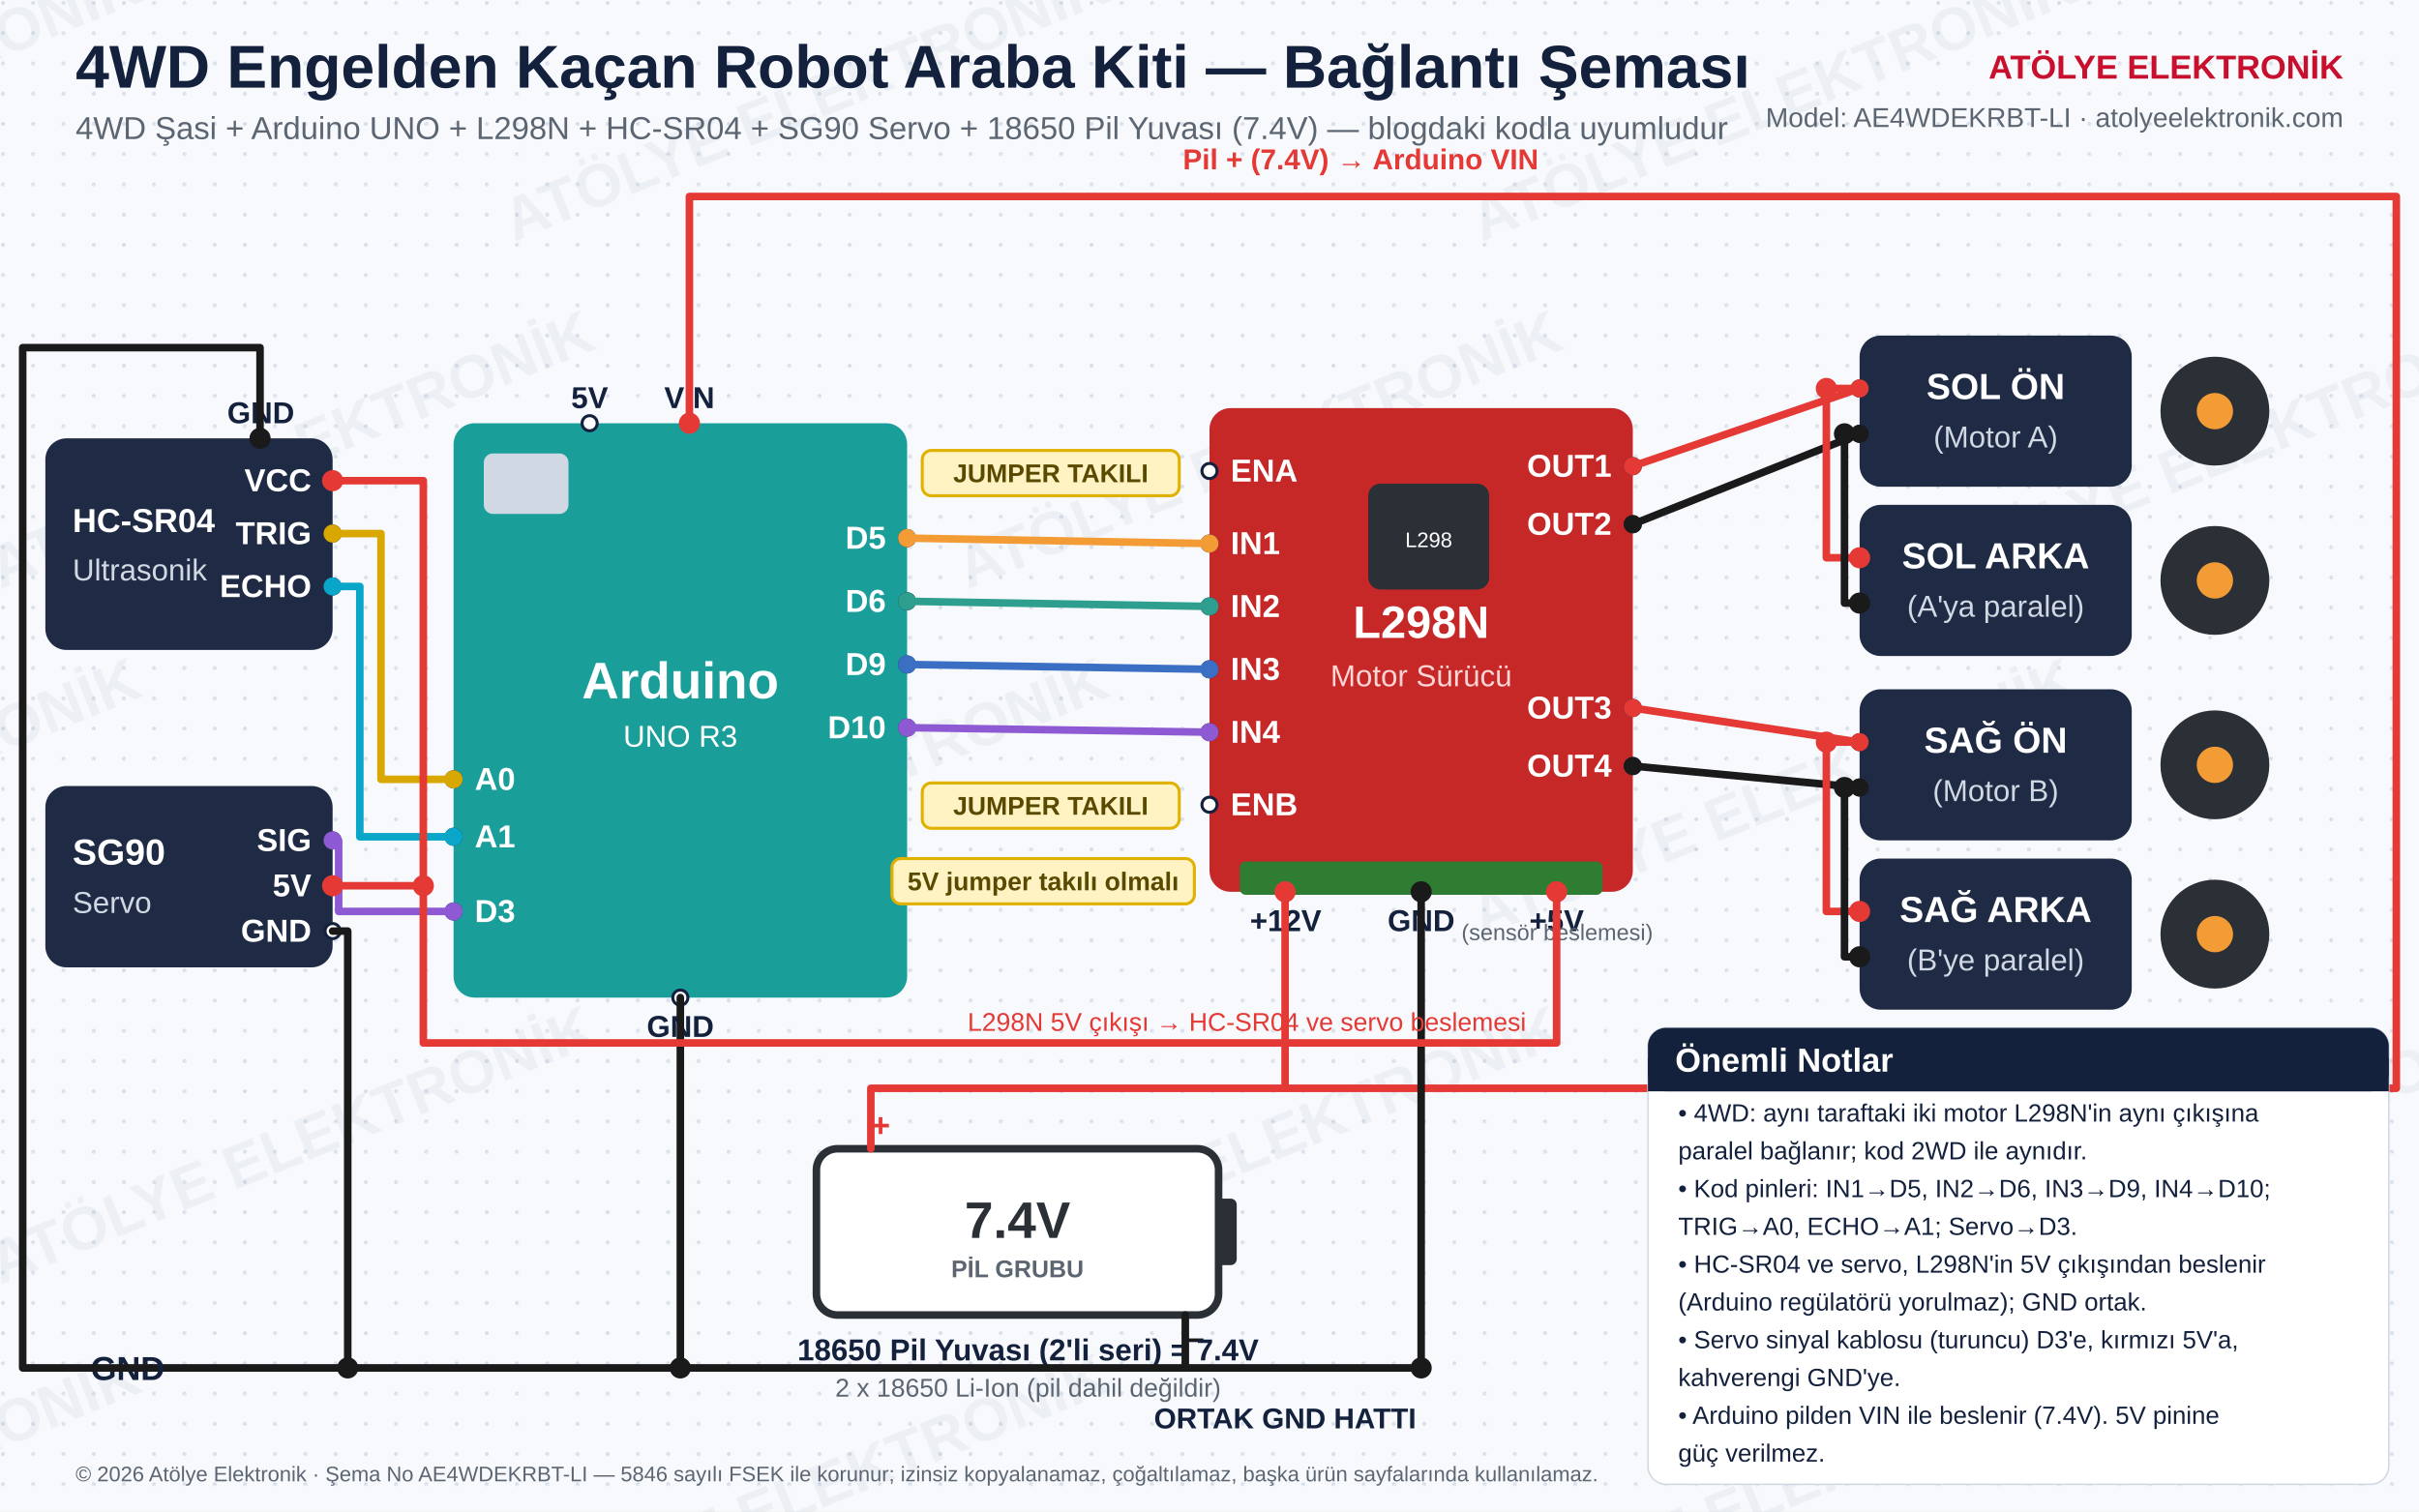
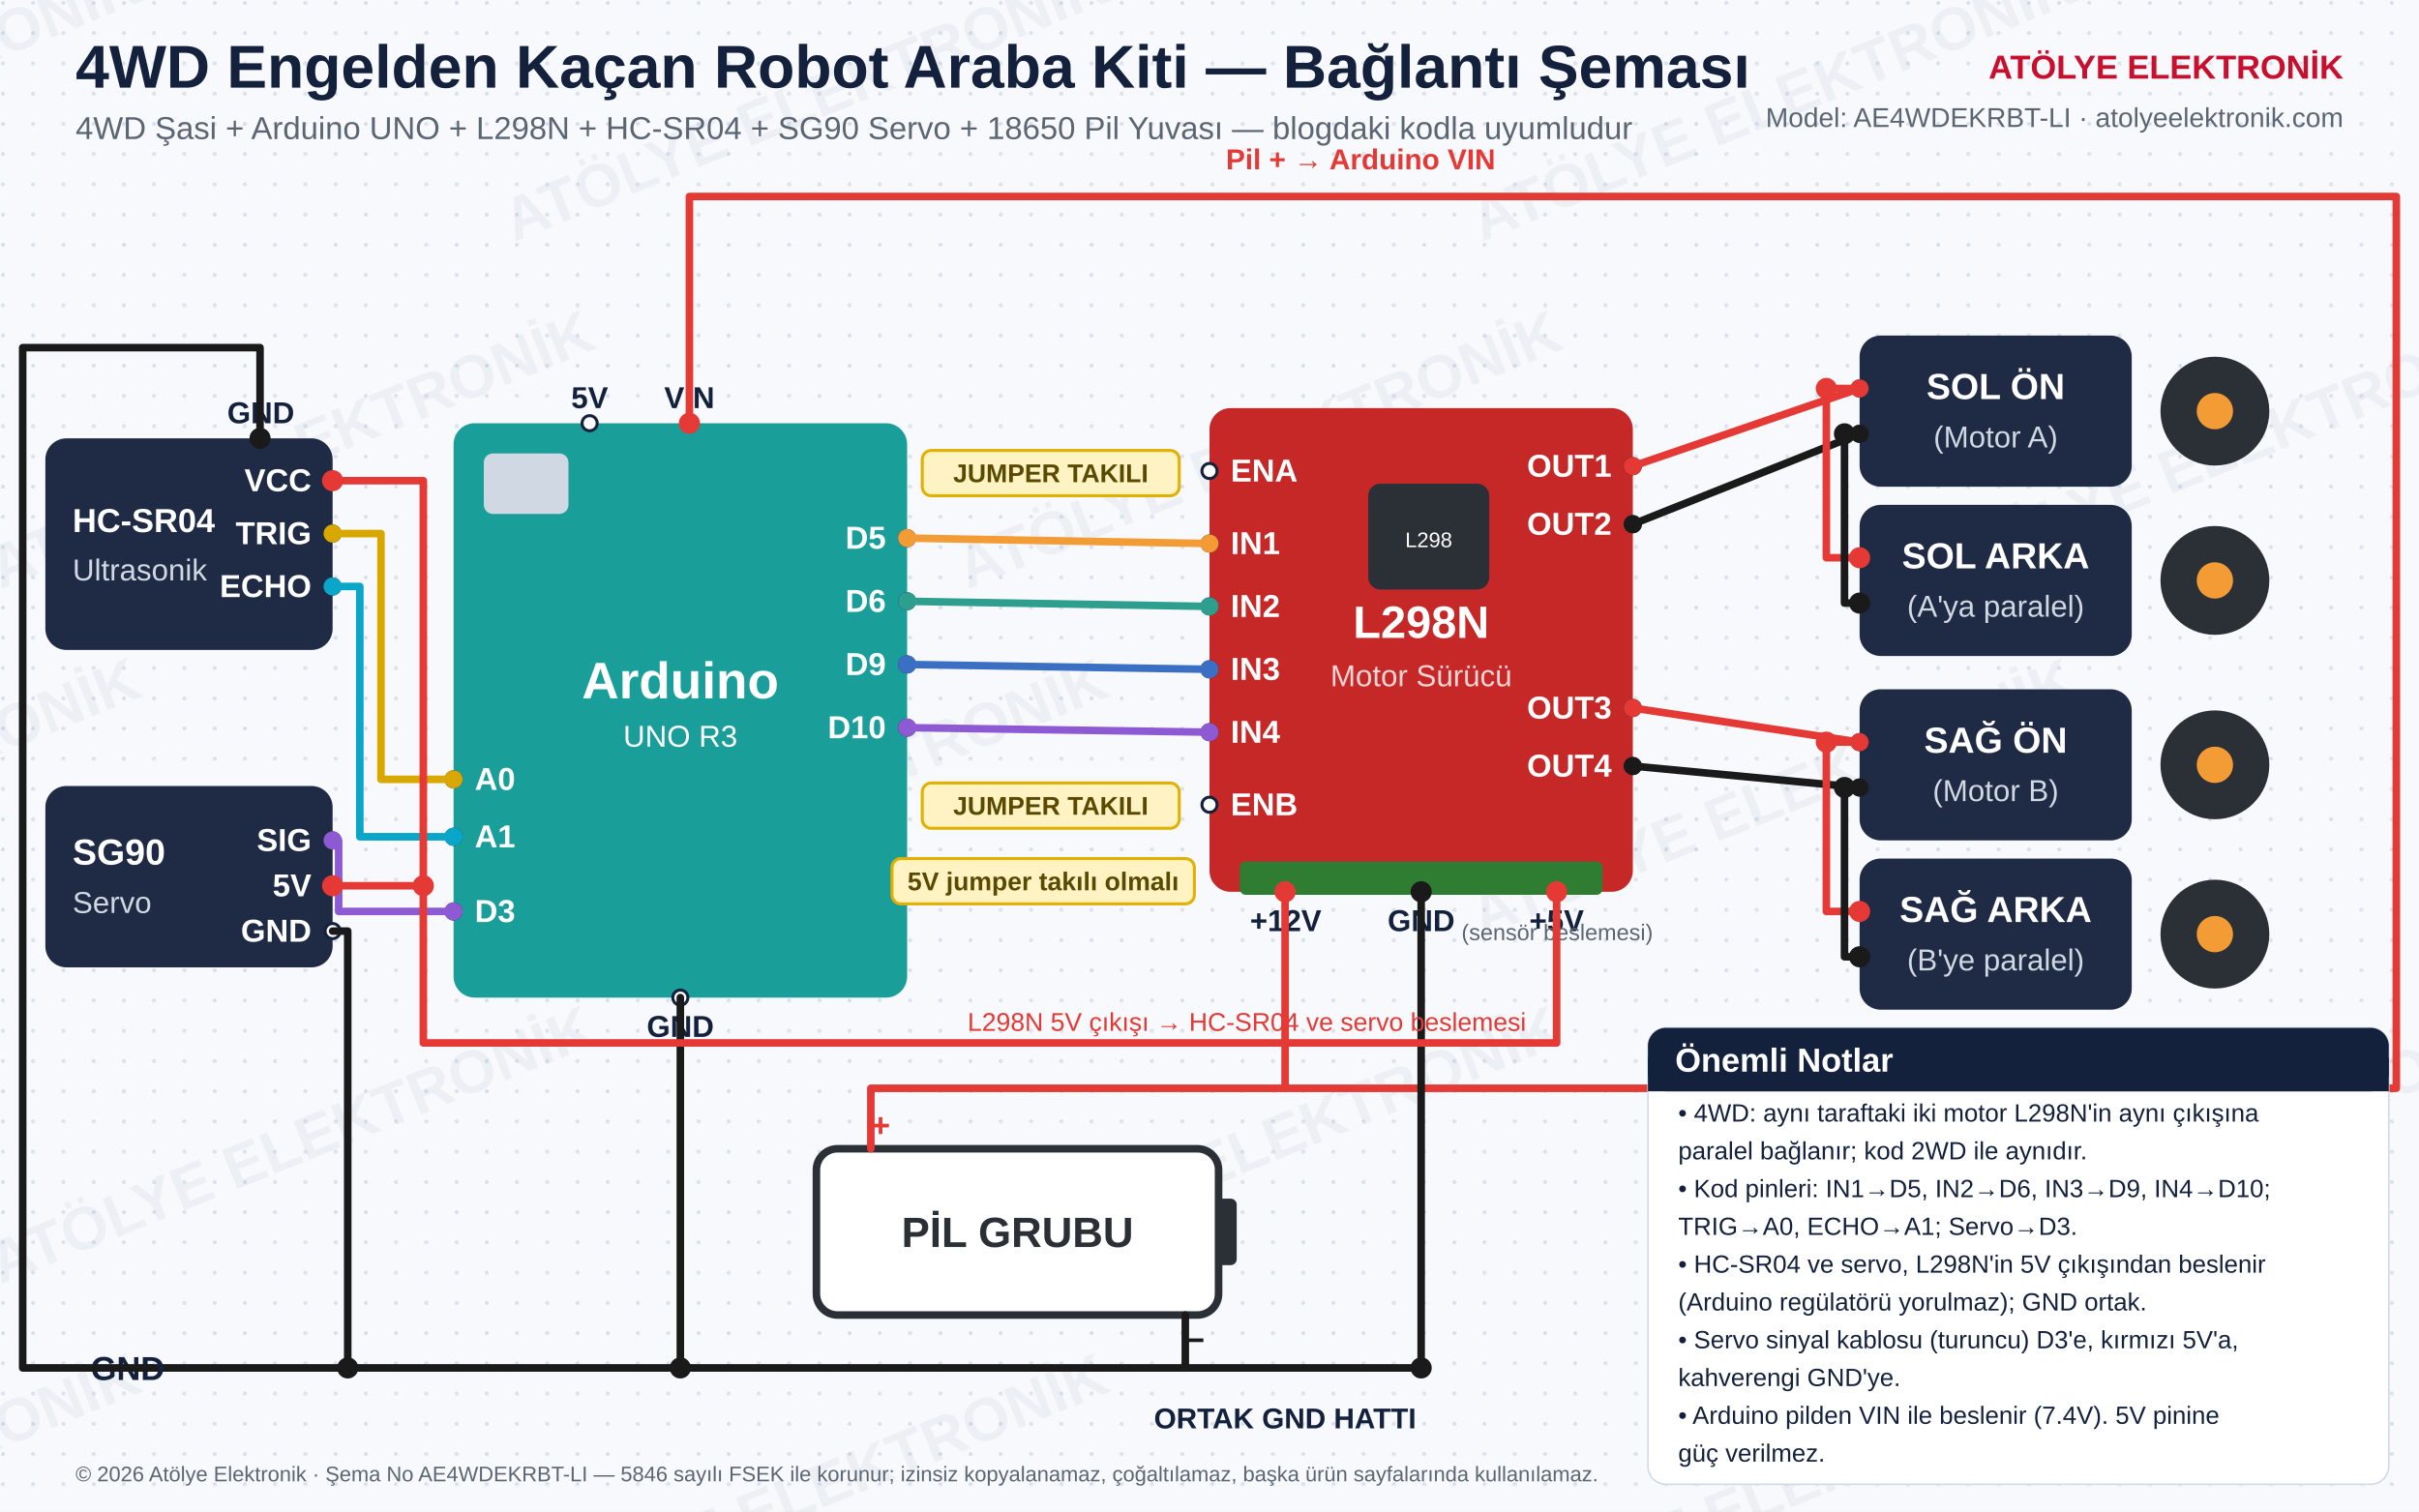
<svg xmlns="http://www.w3.org/2000/svg" width="1600" height="1000" viewBox="0 0 1600 1000" font-family="Segoe UI, Arial, sans-serif">
  <defs>
    <pattern id="dots" width="20" height="20" patternUnits="userSpaceOnUse">
      <circle cx="2" cy="2" r="1.3" fill="#d6dde8" />
    </pattern>
  </defs>
  <rect width="1600" height="1000" fill="#f7f9fc" />
  <rect width="1600" height="1000" fill="url(#dots)" />
  <g opacity="0.045" font-weight="800" font-size="40" fill="#003360">
    <text x="-300" y="160" transform="rotate(-22 -300 160)">ATÖLYE ELEKTRONİK</text>
    <text x="340" y="160" transform="rotate(-22 340 160)">ATÖLYE ELEKTRONİK</text>
    <text x="980" y="160" transform="rotate(-22 980 160)">ATÖLYE ELEKTRONİK</text>
    <text x="1620" y="160" transform="rotate(-22 1620 160)">ATÖLYE ELEKTRONİK</text>
    <text x="0" y="390" transform="rotate(-22 0 390)">ATÖLYE ELEKTRONİK</text>
    <text x="640" y="390" transform="rotate(-22 640 390)">ATÖLYE ELEKTRONİK</text>
    <text x="1280" y="390" transform="rotate(-22 1280 390)">ATÖLYE ELEKTRONİK</text>
    <text x="-300" y="620" transform="rotate(-22 -300 620)">ATÖLYE ELEKTRONİK</text>
    <text x="340" y="620" transform="rotate(-22 340 620)">ATÖLYE ELEKTRONİK</text>
    <text x="980" y="620" transform="rotate(-22 980 620)">ATÖLYE ELEKTRONİK</text>
    <text x="1620" y="620" transform="rotate(-22 1620 620)">ATÖLYE ELEKTRONİK</text>
    <text x="0" y="850" transform="rotate(-22 0 850)">ATÖLYE ELEKTRONİK</text>
    <text x="640" y="850" transform="rotate(-22 640 850)">ATÖLYE ELEKTRONİK</text>
    <text x="1280" y="850" transform="rotate(-22 1280 850)">ATÖLYE ELEKTRONİK</text>
    <text x="-300" y="1080" transform="rotate(-22 -300 1080)">ATÖLYE ELEKTRONİK</text>
    <text x="340" y="1080" transform="rotate(-22 340 1080)">ATÖLYE ELEKTRONİK</text>
    <text x="980" y="1080" transform="rotate(-22 980 1080)">ATÖLYE ELEKTRONİK</text>
    <text x="1620" y="1080" transform="rotate(-22 1620 1080)">ATÖLYE ELEKTRONİK</text>
  </g>
  <text x="50" y="58" font-size="40" font-weight="800" fill="#14213d">4WD Engelden Kaçan Robot Araba Kiti — Bağlantı Şeması</text>
-   <text x="50" y="92" font-size="21" fill="#5c6672">4WD Şasi + Arduino UNO + L298N + HC-SR04 + SG90 Servo + 18650 Pil Yuvası (7.4V) — blogdaki kodla uyumludur</text>
+   <text x="50" y="92" font-size="21" fill="#5c6672">4WD Şasi + Arduino UNO + L298N + HC-SR04 + SG90 Servo + 18650 Pil Yuvası — blogdaki kodla uyumludur</text>
  <text x="1550" y="52" text-anchor="end" font-size="22" font-weight="800" fill="#c8102e">ATÖLYE ELEKTRONİK</text>
  <text x="1550" y="84" text-anchor="end" font-size="18" fill="#5c6672">Model: AE4WDEKRBT-LI · atolyeelektronik.com</text>
  <rect x="300" y="280" width="300" height="380" rx="14" fill="#1a9e9a" />
  <text x="450.0" y="462.0" text-anchor="middle" font-size="34" font-weight="700" fill="#fff">Arduino</text>
  <text x="450.0" y="494.0" text-anchor="middle" font-size="20" fill="#ffffff">UNO R3</text>
  <text x="586" y="363.0" text-anchor="end" font-size="21" font-weight="700" fill="#fff">D5</text>
  <circle cx="600" cy="356.0" r="5" fill="#fff" stroke="#14213d" stroke-width="2" />
  <text x="586" y="404.8" text-anchor="end" font-size="21" font-weight="700" fill="#fff">D6</text>
  <circle cx="600" cy="397.8" r="5" fill="#fff" stroke="#14213d" stroke-width="2" />
  <text x="586" y="446.6" text-anchor="end" font-size="21" font-weight="700" fill="#fff">D9</text>
  <circle cx="600" cy="439.6" r="5" fill="#fff" stroke="#14213d" stroke-width="2" />
  <text x="586" y="488.4" text-anchor="end" font-size="21" font-weight="700" fill="#fff">D10</text>
  <circle cx="600" cy="481.4" r="5" fill="#fff" stroke="#14213d" stroke-width="2" />
  <text x="390.0" y="270" text-anchor="middle" font-size="20" font-weight="700" fill="#14213d">5V</text>
  <circle cx="390.0" cy="280" r="5" fill="#fff" stroke="#14213d" stroke-width="2" />
  <text x="456.0" y="270" text-anchor="middle" font-size="20" font-weight="700" fill="#14213d">VIN</text>
  <circle cx="456.0" cy="280" r="5" fill="#fff" stroke="#14213d" stroke-width="2" />
  <text x="450.0" y="686" text-anchor="middle" font-size="20" font-weight="700" fill="#14213d">GND</text>
  <circle cx="450.0" cy="660" r="5" fill="#fff" stroke="#14213d" stroke-width="2" />
  <rect x="320" y="300" width="56" height="40" rx="6" fill="#cfd8e3" />
  <rect x="800" y="270" width="280" height="320" rx="14" fill="#c62828" />
  <text x="940.0" y="422.0" text-anchor="middle" font-size="30" font-weight="700" fill="#fff">L298N</text>
  <text x="940.0" y="454.0" text-anchor="middle" font-size="20" fill="#ffd5d5">Motor Sürücü</text>
  <text x="814" y="318.6" font-size="21" font-weight="700" fill="#fff">ENA</text>
  <circle cx="800" cy="311.6" r="5" fill="#fff" stroke="#14213d" stroke-width="2" />
  <text x="814" y="366.6" font-size="21" font-weight="700" fill="#fff">IN1</text>
  <circle cx="800" cy="359.6" r="5" fill="#fff" stroke="#14213d" stroke-width="2" />
  <text x="814" y="408.2" font-size="21" font-weight="700" fill="#fff">IN2</text>
  <circle cx="800" cy="401.2" r="5" fill="#fff" stroke="#14213d" stroke-width="2" />
  <text x="814" y="449.8" font-size="21" font-weight="700" fill="#fff">IN3</text>
  <circle cx="800" cy="442.8" r="5" fill="#fff" stroke="#14213d" stroke-width="2" />
  <text x="814" y="491.4" font-size="21" font-weight="700" fill="#fff">IN4</text>
  <circle cx="800" cy="484.4" r="5" fill="#fff" stroke="#14213d" stroke-width="2" />
  <text x="814" y="539.4" font-size="21" font-weight="700" fill="#fff">ENB</text>
  <circle cx="800" cy="532.4" r="5" fill="#fff" stroke="#14213d" stroke-width="2" />
  <text x="1066" y="315.4" text-anchor="end" font-size="21" font-weight="700" fill="#fff">OUT1</text>
  <circle cx="1080" cy="308.4" r="5" fill="#fff" stroke="#14213d" stroke-width="2" />
  <text x="1066" y="353.8" text-anchor="end" font-size="21" font-weight="700" fill="#fff">OUT2</text>
  <circle cx="1080" cy="346.8" r="5" fill="#fff" stroke="#14213d" stroke-width="2" />
  <text x="1066" y="475.4" text-anchor="end" font-size="21" font-weight="700" fill="#fff">OUT3</text>
  <circle cx="1080" cy="468.4" r="5" fill="#fff" stroke="#14213d" stroke-width="2" />
  <text x="1066" y="513.8" text-anchor="end" font-size="21" font-weight="700" fill="#fff">OUT4</text>
  <circle cx="1080" cy="506.8" r="5" fill="#fff" stroke="#14213d" stroke-width="2" />
  <text x="850.4" y="616" text-anchor="middle" font-size="20" font-weight="700" fill="#14213d">+12V</text>
  <circle cx="850.4" cy="590" r="5" fill="#fff" stroke="#14213d" stroke-width="2" />
  <text x="940.0" y="616" text-anchor="middle" font-size="20" font-weight="700" fill="#14213d">GND</text>
  <circle cx="940.0" cy="590" r="5" fill="#fff" stroke="#14213d" stroke-width="2" />
  <text x="1029.6" y="616" text-anchor="middle" font-size="20" font-weight="700" fill="#14213d">+5V</text>
  <circle cx="1029.6" cy="590" r="5" fill="#fff" stroke="#14213d" stroke-width="2" />
  <rect x="905" y="320" width="80" height="70" rx="8" fill="#2b2f36" />
  <text x="945" y="362" text-anchor="middle" font-size="14" fill="#fff">L298</text>
  <rect x="820" y="570" width="240" height="22" rx="4" fill="#2e7d32" />
  <rect x="610" y="298" width="170" height="30" rx="6" fill="#fff3c4" stroke="#e0b100" stroke-width="2" />
  <text x="695.0" y="319" text-anchor="middle" font-size="17" font-weight="700" fill="#5a4a00">JUMPER TAKILI</text>
  <rect x="610" y="518" width="170" height="30" rx="6" fill="#fff3c4" stroke="#e0b100" stroke-width="2" />
  <text x="695.0" y="539" text-anchor="middle" font-size="17" font-weight="700" fill="#5a4a00">JUMPER TAKILI</text>
  <rect x="590" y="568" width="200" height="30" rx="6" fill="#fff3c4" stroke="#e0b100" stroke-width="2" />
  <text x="690.0" y="589" text-anchor="middle" font-size="17" font-weight="700" fill="#5a4a00">5V jumper takılı olmalı</text>
  <text x="1030" y="622" text-anchor="middle" font-size="15" font-weight="500" fill="#5c6672">(sensör beslemesi)</text>
  <rect x="1230" y="222" width="180" height="100" rx="14" fill="#1f2a44" />
  <text x="1320.0" y="264.0" text-anchor="middle" font-size="24" font-weight="700" fill="#fff">SOL ÖN</text>
  <text x="1320.0" y="296.0" text-anchor="middle" font-size="20" fill="#cfd8e3">(Motor A)</text>
  <text x="1244" y="264.0" font-size="21" font-weight="700" fill="#fff" />
  <circle cx="1230" cy="257.0" r="5" fill="#fff" stroke="#14213d" stroke-width="2" />
  <text x="1244" y="294.0" font-size="21" font-weight="700" fill="#fff"> </text>
  <circle cx="1230" cy="287.0" r="5" fill="#fff" stroke="#14213d" stroke-width="2" />
  <circle cx="1465" cy="272" r="36" fill="#2b2f36" />
  <circle cx="1465" cy="272" r="12" fill="#f39c35" />
  <rect x="1230" y="334" width="180" height="100" rx="14" fill="#1f2a44" />
  <text x="1320.0" y="376.0" text-anchor="middle" font-size="24" font-weight="700" fill="#fff">SOL ARKA</text>
  <text x="1320.0" y="408.0" text-anchor="middle" font-size="20" fill="#cfd8e3">(A'ya paralel)</text>
  <text x="1244" y="376.0" font-size="21" font-weight="700" fill="#fff" />
  <circle cx="1230" cy="369.0" r="5" fill="#fff" stroke="#14213d" stroke-width="2" />
  <text x="1244" y="406.0" font-size="21" font-weight="700" fill="#fff"> </text>
  <circle cx="1230" cy="399.0" r="5" fill="#fff" stroke="#14213d" stroke-width="2" />
  <circle cx="1465" cy="384" r="36" fill="#2b2f36" />
  <circle cx="1465" cy="384" r="12" fill="#f39c35" />
  <rect x="1230" y="456" width="180" height="100" rx="14" fill="#1f2a44" />
  <text x="1320.0" y="498.0" text-anchor="middle" font-size="24" font-weight="700" fill="#fff">SAĞ ÖN</text>
  <text x="1320.0" y="530.0" text-anchor="middle" font-size="20" fill="#cfd8e3">(Motor B)</text>
  <text x="1244" y="498.0" font-size="21" font-weight="700" fill="#fff" />
  <circle cx="1230" cy="491.0" r="5" fill="#fff" stroke="#14213d" stroke-width="2" />
  <text x="1244" y="528.0" font-size="21" font-weight="700" fill="#fff"> </text>
  <circle cx="1230" cy="521.0" r="5" fill="#fff" stroke="#14213d" stroke-width="2" />
  <circle cx="1465" cy="506" r="36" fill="#2b2f36" />
  <circle cx="1465" cy="506" r="12" fill="#f39c35" />
  <rect x="1230" y="568" width="180" height="100" rx="14" fill="#1f2a44" />
  <text x="1320.0" y="610.0" text-anchor="middle" font-size="24" font-weight="700" fill="#fff">SAĞ ARKA</text>
  <text x="1320.0" y="642.0" text-anchor="middle" font-size="20" fill="#cfd8e3">(B'ye paralel)</text>
  <text x="1244" y="610.0" font-size="21" font-weight="700" fill="#fff" />
  <circle cx="1230" cy="603.0" r="5" fill="#fff" stroke="#14213d" stroke-width="2" />
  <text x="1244" y="640.0" font-size="21" font-weight="700" fill="#fff"> </text>
  <circle cx="1230" cy="633.0" r="5" fill="#fff" stroke="#14213d" stroke-width="2" />
  <circle cx="1465" cy="618" r="36" fill="#2b2f36" />
  <circle cx="1465" cy="618" r="12" fill="#f39c35" />
  <rect x="540" y="760" width="266" height="110" rx="14" fill="#fff" stroke="#2b2f36" stroke-width="5" />
  <rect x="804" y="793.0" width="14" height="44.0" rx="4" fill="#2b2f36" />
-   <text x="673.0" y="819.0" text-anchor="middle" font-size="34" font-weight="800" fill="#2b2f36">7.4V</text>
-   <text x="673.0" y="845.0" text-anchor="middle" font-size="16" font-weight="700" fill="#5c6672">PİL GRUBU</text>
+   <text x="673.0" y="825.0" text-anchor="middle" font-size="28" font-weight="800" fill="#2b2f36">PİL GRUBU</text>
  <text x="576" y="752" font-size="22" font-weight="700" fill="#e53935">+</text>
  <text x="784" y="894" font-size="22" font-weight="700" fill="#1a1a1a">−</text>
-   <text x="680.0" y="900" text-anchor="middle" font-size="20" font-weight="700" fill="#14213d">18650 Pil Yuvası (2'li seri) = 7.4V</text>
-   <text x="680.0" y="924" text-anchor="middle" font-size="17" fill="#5c6672">2 x 18650 Li-Ion (pil dahil değildir)</text>
  <path d="M 600 356.0 L 800 359.6" fill="none" stroke="#f39c35" stroke-width="5" stroke-linejoin="round" stroke-linecap="round" />
  <circle cx="600" cy="356.0" r="6" fill="#f39c35" />
  <circle cx="800" cy="359.6" r="6" fill="#f39c35" />
  <path d="M 600 397.8 L 800 401.2" fill="none" stroke="#2e9e8f" stroke-width="5" stroke-linejoin="round" stroke-linecap="round" />
  <circle cx="600" cy="397.8" r="6" fill="#2e9e8f" />
  <circle cx="800" cy="401.2" r="6" fill="#2e9e8f" />
  <path d="M 600 439.6 L 800 442.8" fill="none" stroke="#3b6fc4" stroke-width="5" stroke-linejoin="round" stroke-linecap="round" />
  <circle cx="600" cy="439.6" r="6" fill="#3b6fc4" />
  <circle cx="800" cy="442.8" r="6" fill="#3b6fc4" />
  <path d="M 600 481.4 L 800 484.4" fill="none" stroke="#8e5ad4" stroke-width="5" stroke-linejoin="round" stroke-linecap="round" />
  <circle cx="600" cy="481.4" r="6" fill="#8e5ad4" />
  <circle cx="800" cy="484.4" r="6" fill="#8e5ad4" />
  <path d="M 1080 308.4 L 1230 257.0" fill="none" stroke="#e53935" stroke-width="5" stroke-linejoin="round" stroke-linecap="round" />
  <circle cx="1080" cy="308.4" r="6" fill="#e53935" />
  <circle cx="1230" cy="257.0" r="6" fill="#e53935" />
  <path d="M 1080 346.8 L 1230 287.0" fill="none" stroke="#1a1a1a" stroke-width="5" stroke-linejoin="round" stroke-linecap="round" />
  <circle cx="1080" cy="346.8" r="6" fill="#1a1a1a" />
  <circle cx="1230" cy="287.0" r="6" fill="#1a1a1a" />
  <path d="M 1080 468.4 L 1230 491.0" fill="none" stroke="#e53935" stroke-width="5" stroke-linejoin="round" stroke-linecap="round" />
  <circle cx="1080" cy="468.4" r="6" fill="#e53935" />
  <circle cx="1230" cy="491.0" r="6" fill="#e53935" />
  <path d="M 1080 506.8 L 1230 521.0" fill="none" stroke="#1a1a1a" stroke-width="5" stroke-linejoin="round" stroke-linecap="round" />
  <circle cx="1080" cy="506.8" r="6" fill="#1a1a1a" />
  <circle cx="1230" cy="521.0" r="6" fill="#1a1a1a" />
  <path d="M 1230 257.0 L 1208 257.0 L 1208 369.0 L 1230 369.0" fill="none" stroke="#e53935" stroke-width="5" stroke-linejoin="round" stroke-linecap="round" />
  <circle cx="1230" cy="369.0" r="7" fill="#e53935" />
  <circle cx="1208" cy="257.0" r="7" fill="#e53935" />
  <path d="M 1230 287.0 L 1220 287.0 L 1220 399.0 L 1230 399.0" fill="none" stroke="#1a1a1a" stroke-width="5" stroke-linejoin="round" stroke-linecap="round" />
  <circle cx="1230" cy="399.0" r="7" fill="#1a1a1a" />
  <circle cx="1220" cy="287.0" r="7" fill="#1a1a1a" />
  <path d="M 1230 491.0 L 1208 491.0 L 1208 603.0 L 1230 603.0" fill="none" stroke="#e53935" stroke-width="5" stroke-linejoin="round" stroke-linecap="round" />
  <circle cx="1230" cy="603.0" r="7" fill="#e53935" />
  <circle cx="1208" cy="491.0" r="7" fill="#e53935" />
  <path d="M 1230 521.0 L 1220 521.0 L 1220 633.0 L 1230 633.0" fill="none" stroke="#1a1a1a" stroke-width="5" stroke-linejoin="round" stroke-linecap="round" />
  <circle cx="1230" cy="633.0" r="7" fill="#1a1a1a" />
  <circle cx="1220" cy="521.0" r="7" fill="#1a1a1a" />
  <path d="M 576 760 L 576 720 L 850 720 L 850 590" fill="none" stroke="#e53935" stroke-width="5" stroke-linejoin="round" stroke-linecap="round" />
  <circle cx="850" cy="590" r="7" fill="#e53935" />
  <path d="M 850 720 L 1585 720 L 1585 130 L 456 130 L 456 280" fill="none" stroke="#e53935" stroke-width="5" stroke-linejoin="round" stroke-linecap="round" />
  <circle cx="456" cy="280" r="7" fill="#e53935" />
-   <text x="900" y="112" text-anchor="middle" font-size="19" font-weight="700" fill="#e53935">Pil + (7.4V) → Arduino VIN</text>
+   <text x="900" y="112" text-anchor="middle" font-size="19" font-weight="700" fill="#e53935">Pil + → Arduino VIN</text>
  <path d="M 784 870 L 784 905 L 100 905" fill="none" stroke="#1a1a1a" stroke-width="5" stroke-linejoin="round" stroke-linecap="round" />
  <path d="M 784 905 L 940 905 L 940 590" fill="none" stroke="#1a1a1a" stroke-width="5" stroke-linejoin="round" stroke-linecap="round" />
  <circle cx="940" cy="590" r="7" fill="#1a1a1a" />
  <path d="M 450 660 L 450 905" fill="none" stroke="#1a1a1a" stroke-width="5" stroke-linejoin="round" stroke-linecap="round" />
  <circle cx="450" cy="905" r="7" fill="#1a1a1a" />
  <circle cx="940" cy="905" r="7" fill="#1a1a1a" />
  <text x="60" y="913" text-anchor="start" font-size="22" font-weight="700" fill="#14213d">GND</text>
  <text x="850" y="945" text-anchor="middle" font-size="19" font-weight="700" fill="#14213d">ORTAK GND HATTI</text>
  <rect x="30" y="290" width="190" height="140" rx="14" fill="#1f2a44" />
  <text x="48" y="352.0" text-anchor="start" font-size="22" font-weight="700" fill="#fff">HC-SR04</text>
  <text x="48" y="384.0" text-anchor="start" font-size="20" fill="#cfd8e3">Ultrasonik</text>
  <text x="206" y="325.0" text-anchor="end" font-size="21" font-weight="700" fill="#fff">VCC</text>
  <circle cx="220" cy="318.0" r="5" fill="#fff" stroke="#14213d" stroke-width="2" />
  <text x="206" y="360.0" text-anchor="end" font-size="21" font-weight="700" fill="#fff">TRIG</text>
  <circle cx="220" cy="353.0" r="5" fill="#fff" stroke="#14213d" stroke-width="2" />
  <text x="206" y="395.0" text-anchor="end" font-size="21" font-weight="700" fill="#fff">ECHO</text>
  <circle cx="220" cy="388.0" r="5" fill="#fff" stroke="#14213d" stroke-width="2" />
  <text x="172.5" y="280" text-anchor="middle" font-size="20" font-weight="700" fill="#14213d">GND</text>
  <circle cx="172.5" cy="290" r="5" fill="#fff" stroke="#14213d" stroke-width="2" />
  <rect x="30" y="520" width="190" height="120" rx="14" fill="#1f2a44" />
  <text x="48" y="572.0" text-anchor="start" font-size="24" font-weight="700" fill="#fff">SG90</text>
  <text x="48" y="604.0" text-anchor="start" font-size="20" fill="#cfd8e3">Servo</text>
  <text x="206" y="563.0" text-anchor="end" font-size="21" font-weight="700" fill="#fff">SIG</text>
  <circle cx="220" cy="556.0" r="5" fill="#fff" stroke="#14213d" stroke-width="2" />
  <text x="206" y="593.0" text-anchor="end" font-size="21" font-weight="700" fill="#fff">5V</text>
  <circle cx="220" cy="586.0" r="5" fill="#fff" stroke="#14213d" stroke-width="2" />
  <text x="206" y="623.0" text-anchor="end" font-size="21" font-weight="700" fill="#fff">GND</text>
  <circle cx="220" cy="616.0" r="5" fill="#fff" stroke="#14213d" stroke-width="2" />
  <text x="314" y="522.6" font-size="21" font-weight="700" fill="#fff">A0</text>
  <circle cx="300" cy="515.6" r="5" fill="#fff" stroke="#14213d" stroke-width="2" />
  <text x="314" y="560.6" font-size="21" font-weight="700" fill="#fff">A1</text>
  <circle cx="300" cy="553.6" r="5" fill="#fff" stroke="#14213d" stroke-width="2" />
  <text x="314" y="610.0" font-size="21" font-weight="700" fill="#fff">D3</text>
  <circle cx="300" cy="603.0" r="5" fill="#fff" stroke="#14213d" stroke-width="2" />
  <path d="M 220 353.0 L 252 353 L 252 515.6 L 300 515.6" fill="none" stroke="#d8a800" stroke-width="5" stroke-linejoin="round" stroke-linecap="round" />
  <circle cx="220" cy="353.0" r="6" fill="#d8a800" />
  <circle cx="300" cy="515.6" r="6" fill="#d8a800" />
  <path d="M 220 388.0 L 238 388 L 238 553.6 L 300 553.6" fill="none" stroke="#0aa6c9" stroke-width="5" stroke-linejoin="round" stroke-linecap="round" />
  <circle cx="220" cy="388.0" r="6" fill="#0aa6c9" />
  <circle cx="300" cy="553.6" r="6" fill="#0aa6c9" />
  <path d="M 220 556.0 L 224 556 L 224 603 L 300 603.0" fill="none" stroke="#8e5ad4" stroke-width="5" stroke-linejoin="round" stroke-linecap="round" />
  <circle cx="220" cy="556.0" r="6" fill="#8e5ad4" />
  <circle cx="300" cy="603.0" r="6" fill="#8e5ad4" />
  <path d="M 220 318 L 280 318 L 280 690 L 1029.6 690 L 1029.6 590" fill="none" stroke="#e53935" stroke-width="5" stroke-linejoin="round" stroke-linecap="round" />
  <circle cx="220" cy="318" r="7" fill="#e53935" />
  <circle cx="1029.6" cy="590" r="7" fill="#e53935" />
  <path d="M 220 586 L 280 586" fill="none" stroke="#e53935" stroke-width="5" stroke-linejoin="round" stroke-linecap="round" />
  <circle cx="280" cy="586" r="7" fill="#e53935" />
  <circle cx="220" cy="586" r="7" fill="#e53935" />
  <text x="640" y="682" text-anchor="start" font-size="17" font-weight="500" fill="#e53935">L298N 5V çıkışı → HC-SR04 ve servo beslemesi</text>
  <path d="M 172 290 L 172 230 L 15 230 L 15 905 L 100 905" fill="none" stroke="#1a1a1a" stroke-width="5" stroke-linejoin="round" stroke-linecap="round" />
  <circle cx="172" cy="290" r="7" fill="#1a1a1a" />
  <path d="M 220 616 L 230 616 L 230 905" fill="none" stroke="#1a1a1a" stroke-width="5" stroke-linejoin="round" stroke-linecap="round" />
  <circle cx="230" cy="905" r="7" fill="#1a1a1a" />
  <rect x="1090" y="680" width="490" height="302" rx="12" fill="#fff" stroke="#cfd8e3" />
  <rect x="1090" y="680" width="490" height="42" rx="12" fill="#14213d" />
  <rect x="1090" y="700" width="490" height="22" fill="#14213d" />
  <text x="1108" y="709" font-size="22" font-weight="700" fill="#fff">Önemli Notlar</text>
  <text x="1110" y="742" font-size="16.5" fill="#14213d">• 4WD: aynı taraftaki iki motor L298N'in aynı çıkışına</text>
  <text x="1110" y="767" font-size="16.5" fill="#14213d">   paralel bağlanır; kod 2WD ile aynıdır.</text>
  <text x="1110" y="792" font-size="16.5" fill="#14213d">• Kod pinleri: IN1→D5, IN2→D6, IN3→D9, IN4→D10;</text>
  <text x="1110" y="817" font-size="16.5" fill="#14213d">   TRIG→A0, ECHO→A1; Servo→D3.</text>
  <text x="1110" y="842" font-size="16.5" fill="#14213d">• HC-SR04 ve servo, L298N'in 5V çıkışından beslenir</text>
  <text x="1110" y="867" font-size="16.5" fill="#14213d">   (Arduino regülatörü yorulmaz); GND ortak.</text>
  <text x="1110" y="892" font-size="16.5" fill="#14213d">• Servo sinyal kablosu (turuncu) D3'e, kırmızı 5V'a,</text>
  <text x="1110" y="917" font-size="16.5" fill="#14213d">   kahverengi GND'ye.</text>
  <text x="1110" y="942" font-size="16.5" fill="#14213d">• Arduino pilden VIN ile beslenir (7.4V). 5V pinine</text>
  <text x="1110" y="967" font-size="16.5" fill="#14213d">   güç verilmez.</text>
  <text x="50" y="980" font-size="14" fill="#5c6672">© 2026 Atölye Elektronik · Şema No AE4WDEKRBT-LI — 5846 sayılı FSEK ile korunur; izinsiz kopyalanamaz, çoğaltılamaz, başka ürün sayfalarında kullanılamaz.</text>
</svg>
